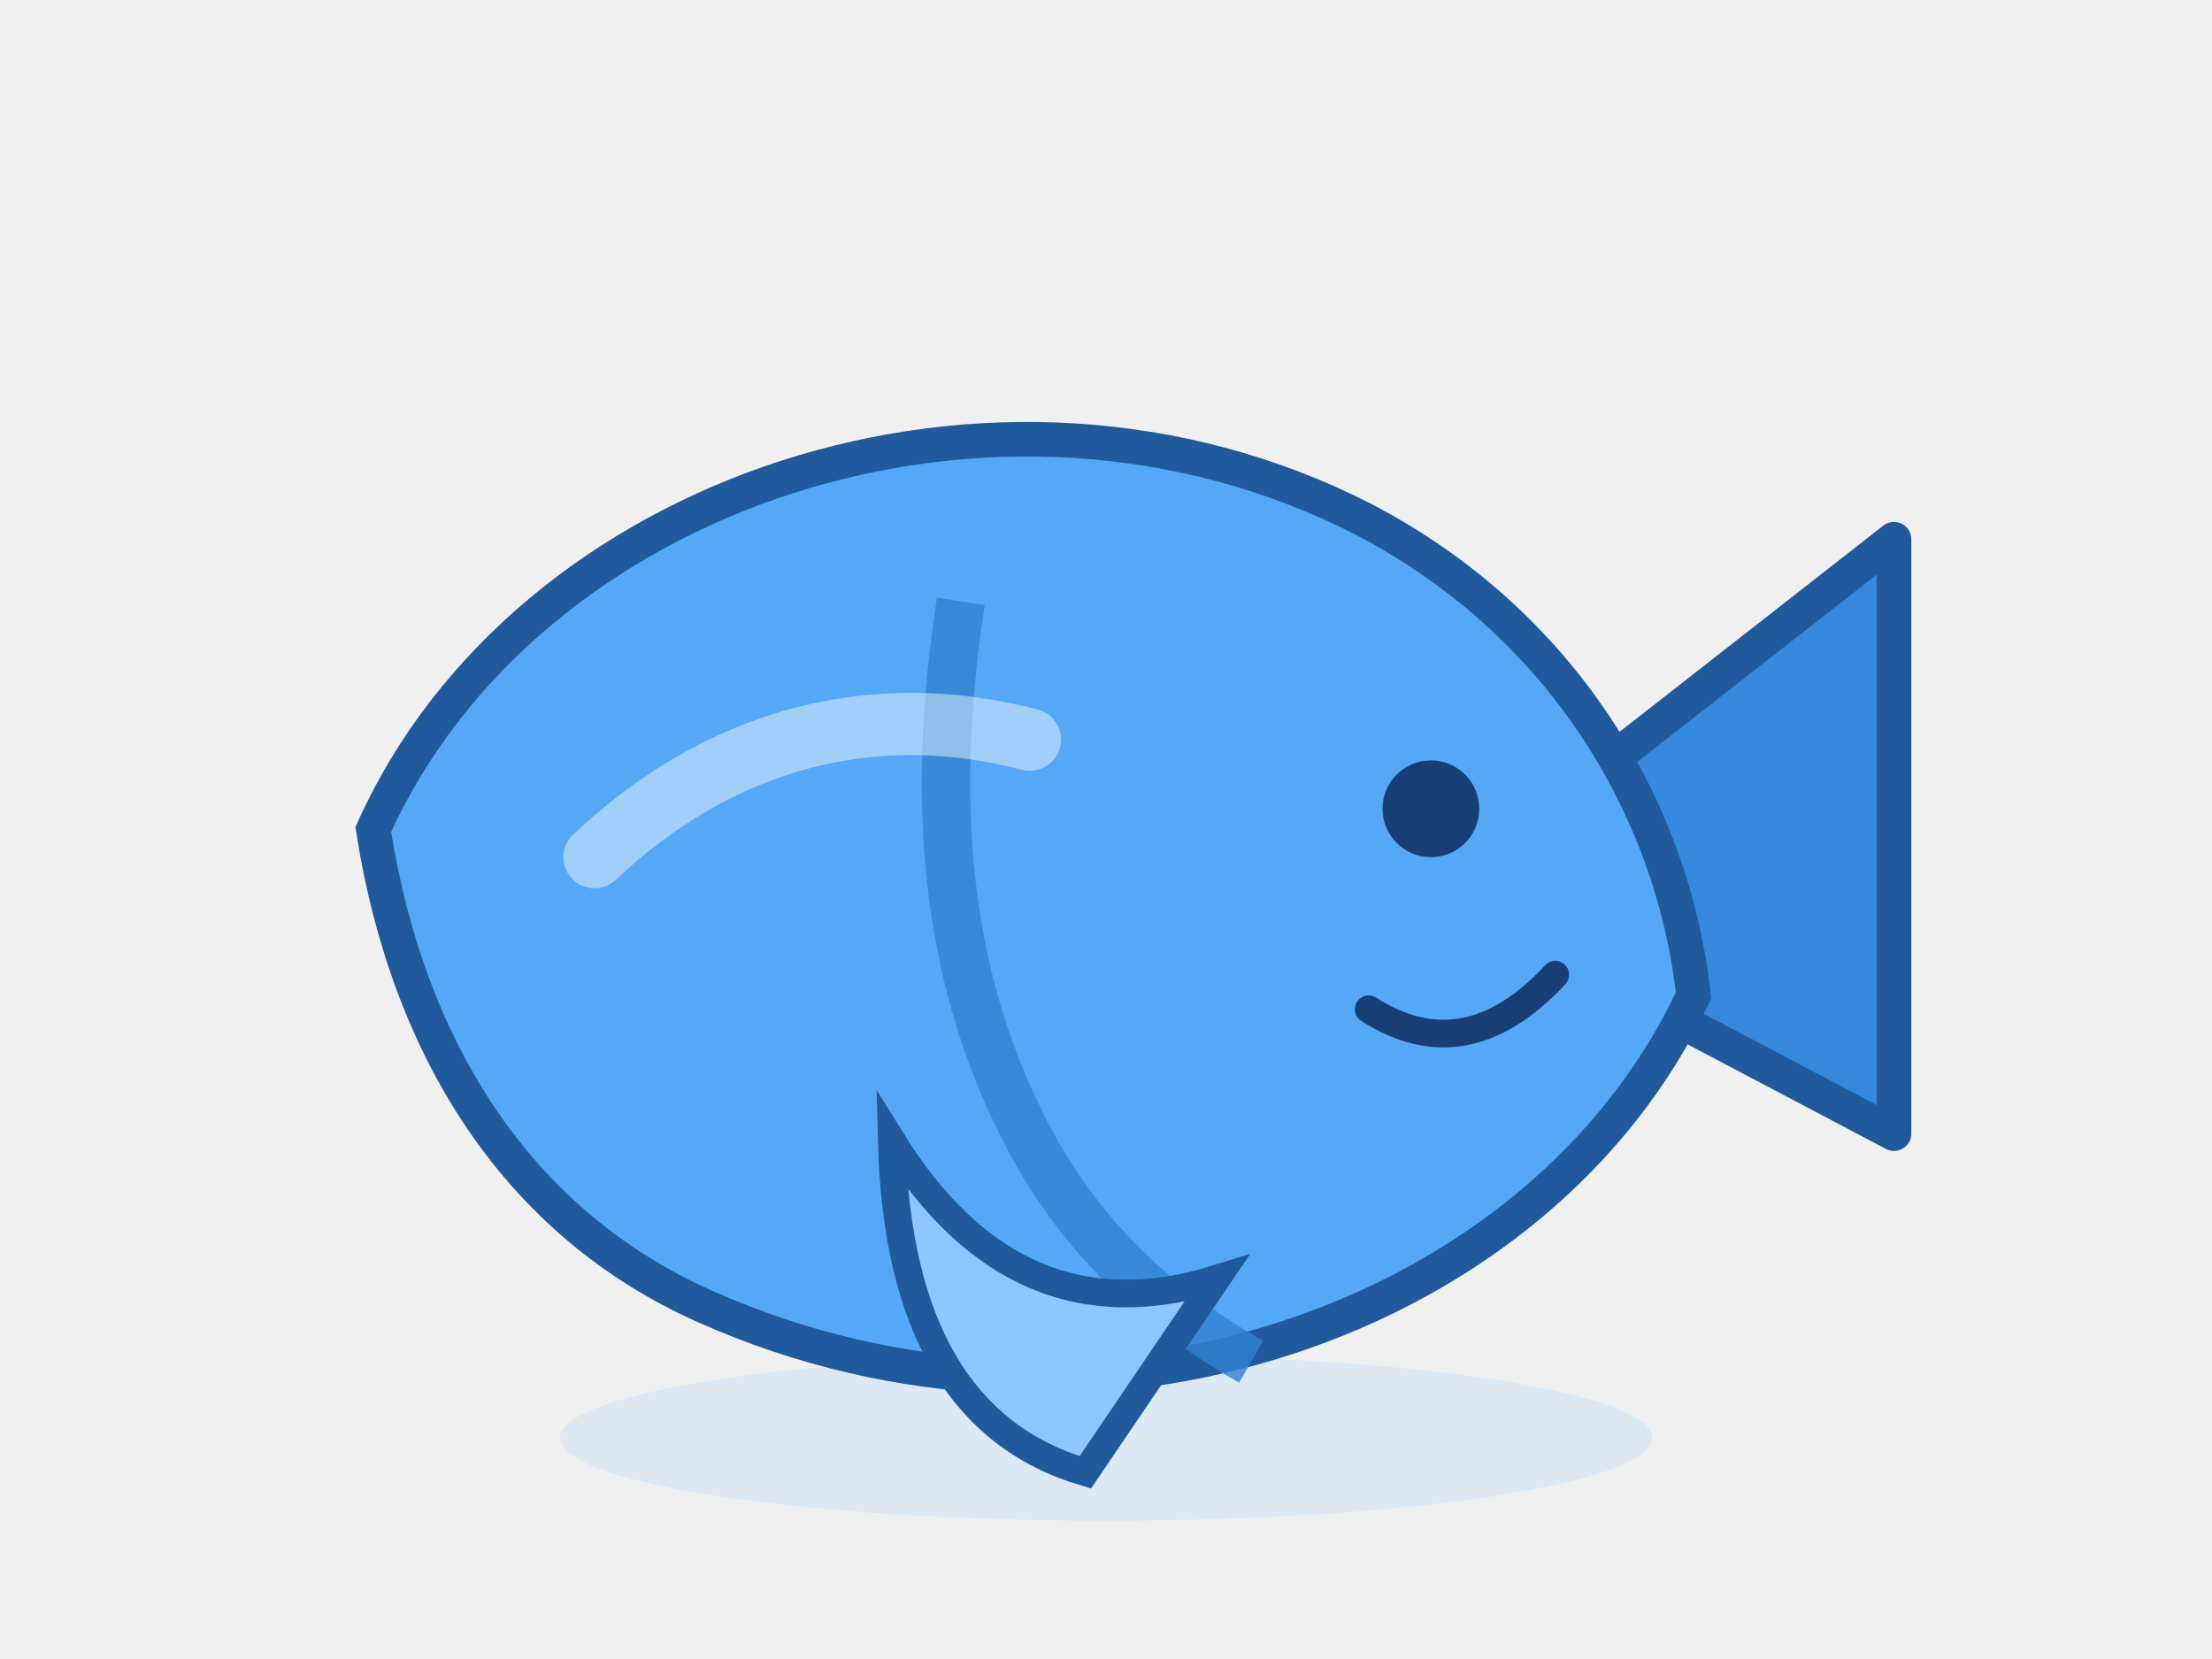
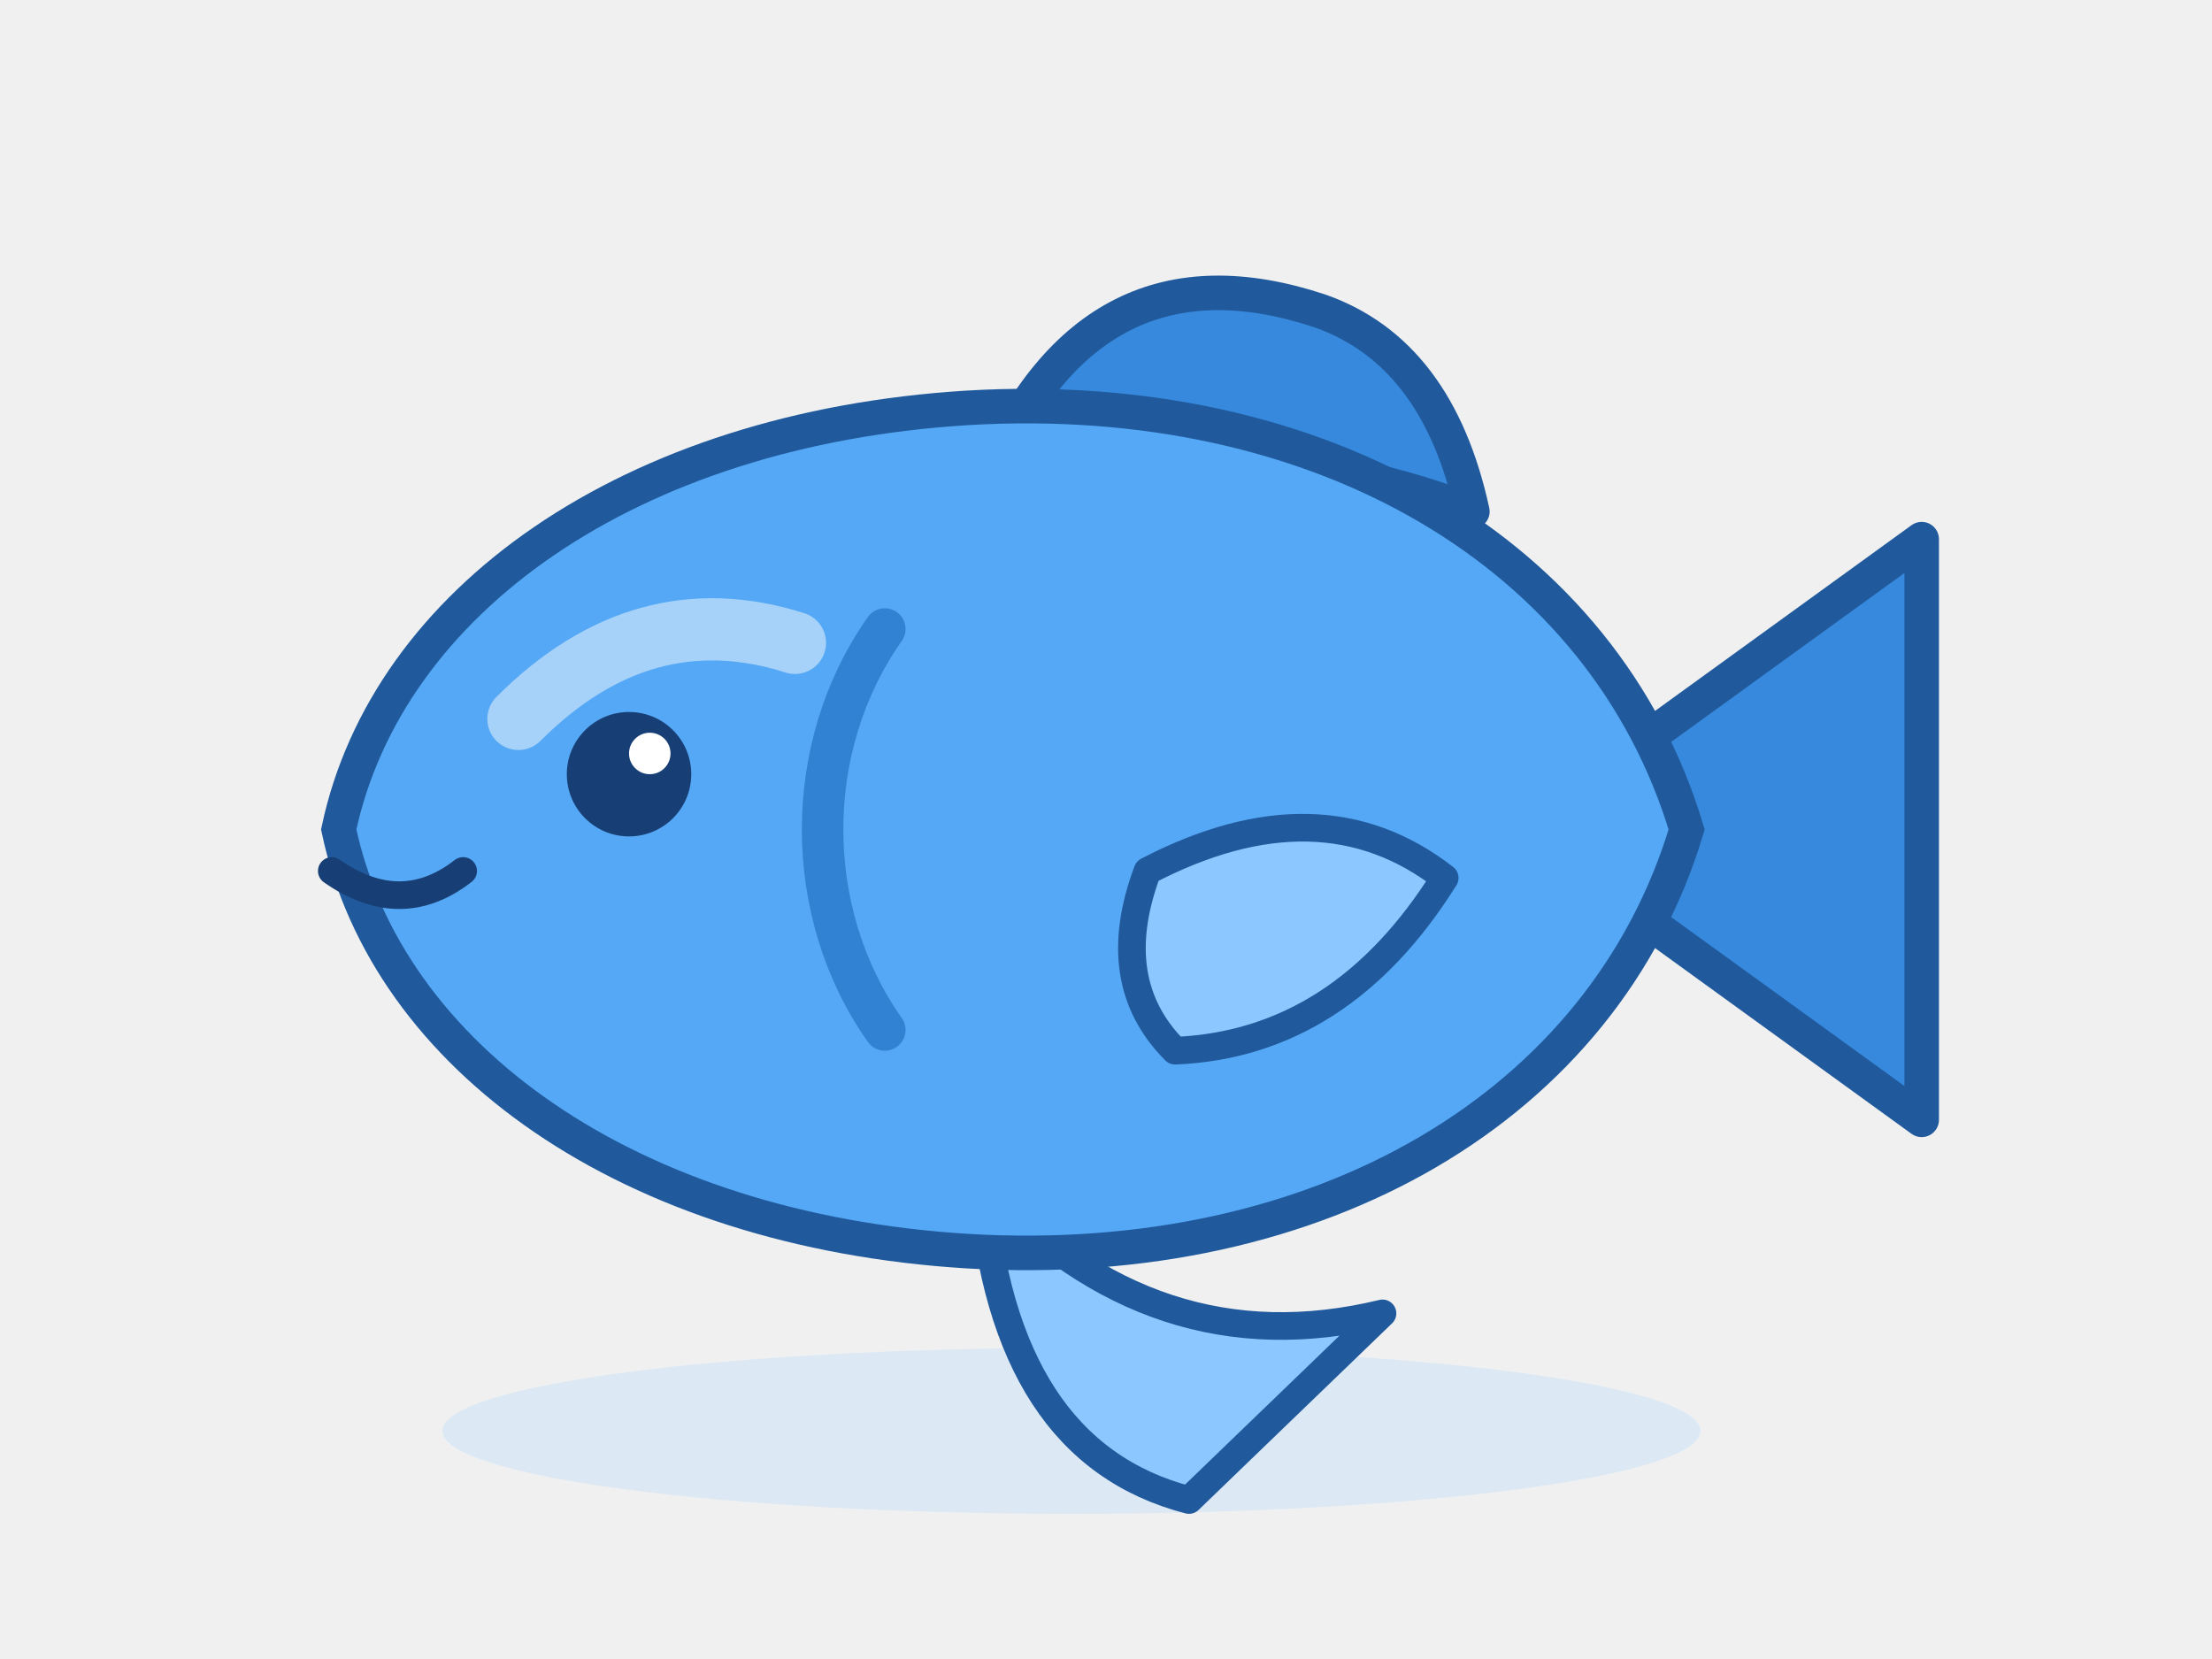
<svg xmlns="http://www.w3.org/2000/svg" viewBox="0 0 320 240" role="img" aria-labelledby="title desc">
-   <ellipse cx="160" cy="208" rx="79" ry="12" fill="#dce9f5" />
-   <path d="M219 121 274 78v86l-55-29" fill="#3689dc" stroke="#205a9d" stroke-width="5" stroke-linejoin="round" />
-   <path d="M54 120c22-49 90-72 143-45 29 15 45 42 48 69-22 47-87 70-143 45-27-12-43-37-48-69Z" fill="#55a8f5" stroke="#205a9d" stroke-width="5" />
-   <path d="M139 87c-4 26-3 51 8 74 8 17 20 28 34 36" fill="none" stroke="#3182d2" stroke-width="7" opacity=".8" />
-   <path d="M86 124c18-17 40-23 63-17" fill="none" stroke="#fff" stroke-width="9" stroke-linecap="round" opacity=".45" />
-   <circle cx="207" cy="117" r="7" fill="#173f75" />
-   <path d="M225 141q-13 14-27 5" fill="none" stroke="#173f75" stroke-width="4" stroke-linecap="round" />
-   <path d="M129 165q18 29 47 20l-19 28q-27-8-28-48Z" fill="#8cc8ff" stroke="#205a9d" stroke-width="4" />
+   <ellipse cx="155" cy="207" rx="91" ry="12" fill="#dce9f5" />
+   <path d="M220 120 278 78v84l-58-42Z" fill="#3689dc" stroke="#205a9d" stroke-width="5" stroke-linejoin="round" />
+   <path d="M143 69q15-35 48-24 17 6 22 29-31-12-70-5Z" fill="#3689dc" stroke="#205a9d" stroke-width="5" stroke-linejoin="round" />
+   <path d="M142 171q25 27 58 19l-28 27q-27-7-30-46Z" fill="#8cc8ff" stroke="#205a9d" stroke-width="4" stroke-linejoin="round" />
+   <path d="M244 120c-12-40-53-64-104-61-49 3-84 28-91 61 7 33 42 58 91 61 51 3 92-21 104-61Z" fill="#55a8f5" stroke="#205a9d" stroke-width="5" />
+   <path d="M166 126q25-13 43 1-15 24-39 25-10-10-4-26Z" fill="#8cc8ff" stroke="#205a9d" stroke-width="4" stroke-linejoin="round" />
+   <path d="M128 91c-12 17-12 41 0 58" fill="none" stroke="#3182d2" stroke-width="6" stroke-linecap="round" />
+   <path d="M75 104q18-18 40-11" fill="none" stroke="#fff" stroke-width="9" stroke-linecap="round" opacity=".48" />
+   <circle cx="91" cy="112" r="9" fill="#173f75" />
+   <circle cx="94" cy="109" r="3" fill="#fff" />
+   <path d="M48 126q10 7 19 0" fill="none" stroke="#173f75" stroke-width="4" stroke-linecap="round" />
</svg>
